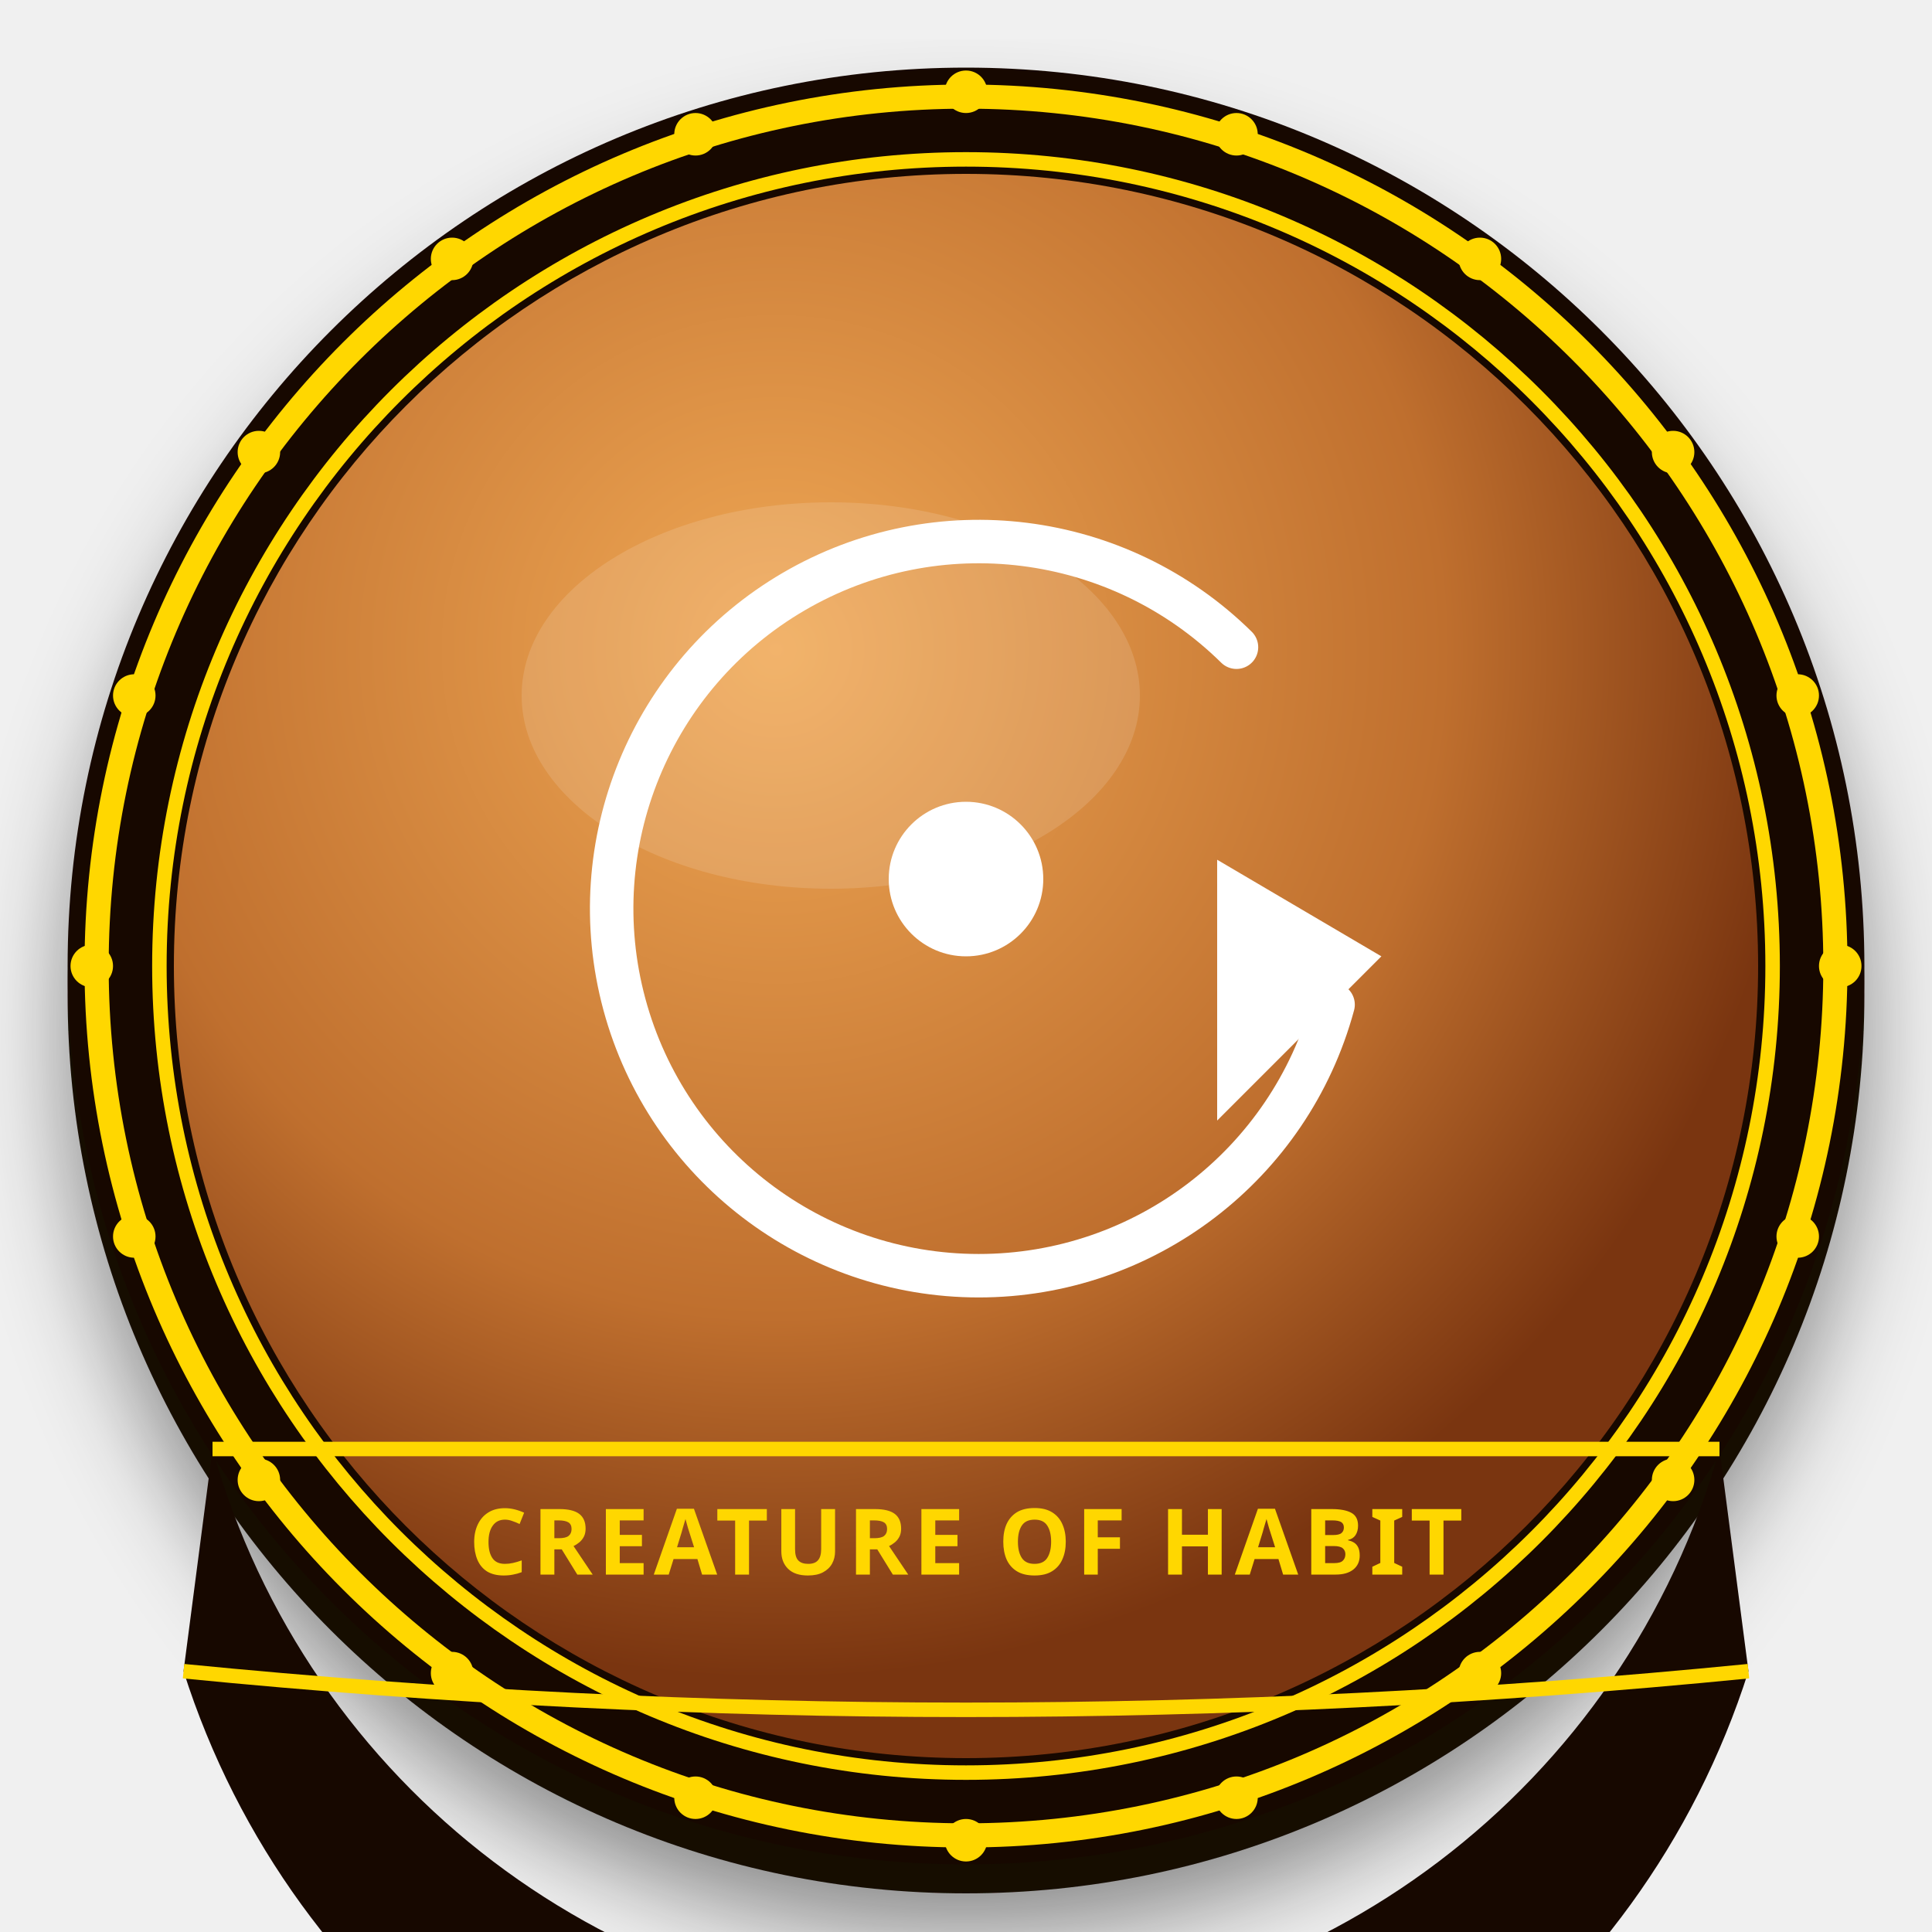
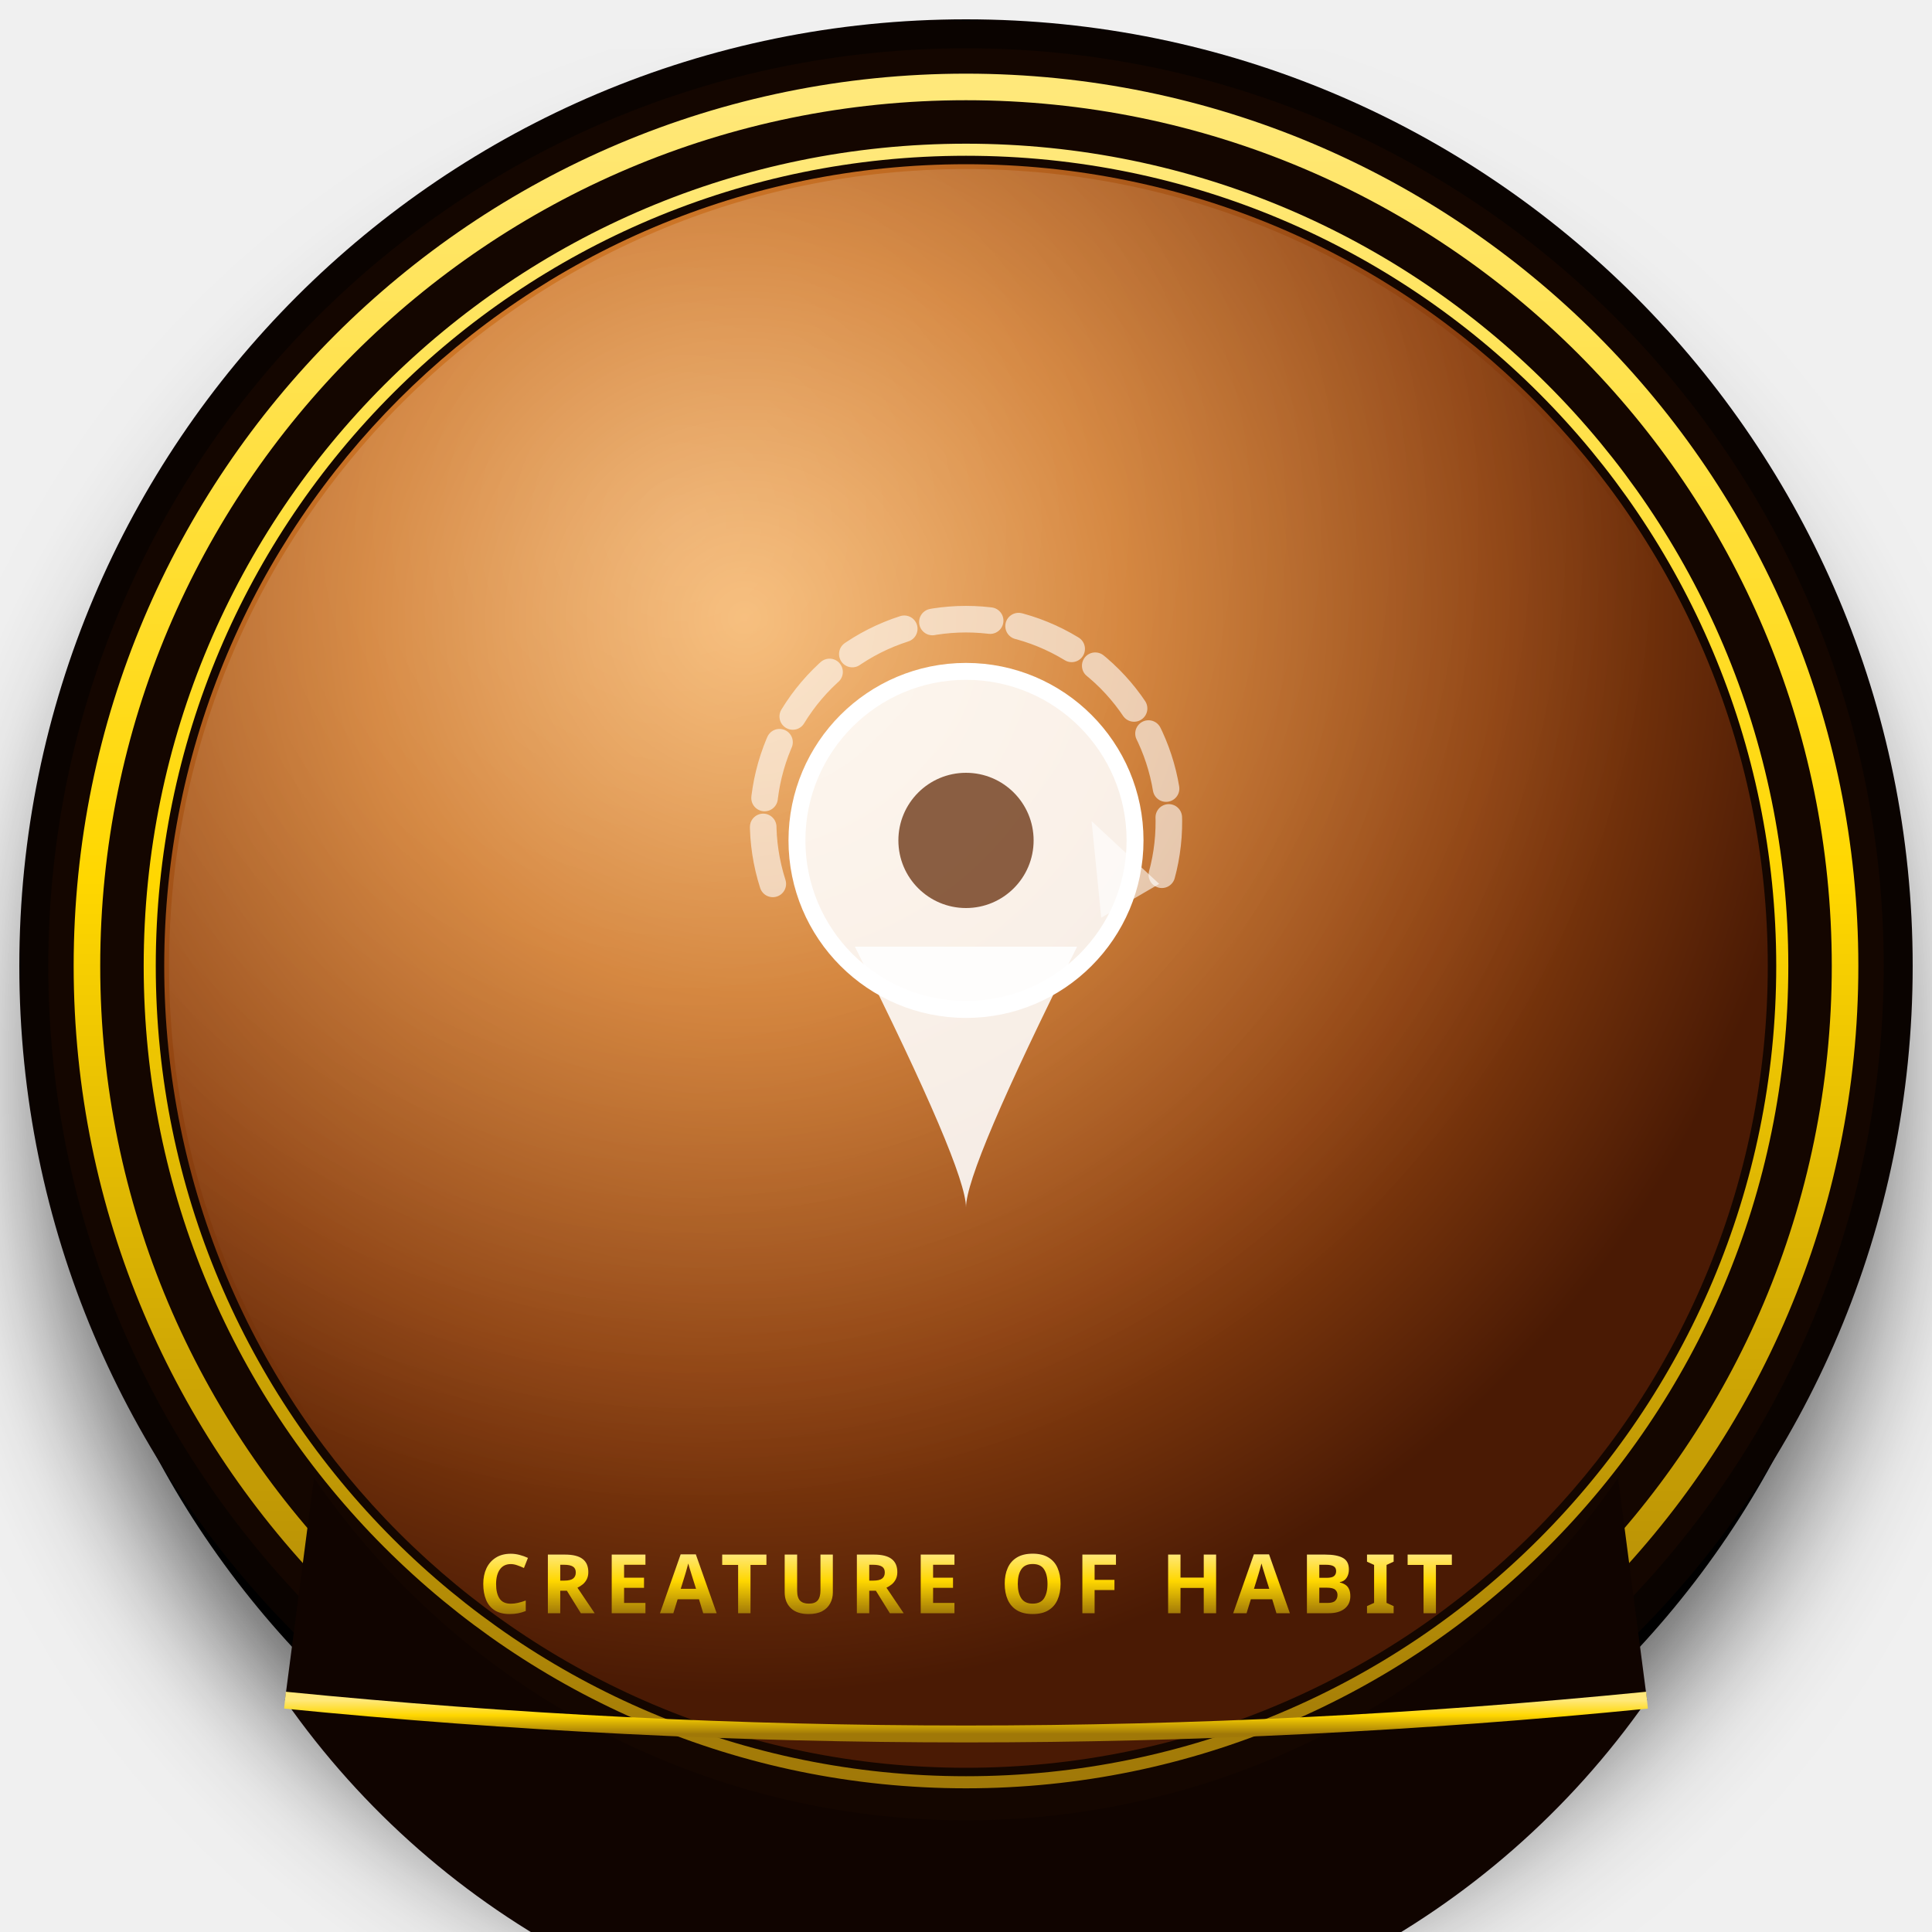
- <svg xmlns="http://www.w3.org/2000/svg" width="200" height="200" viewBox="0 0 200 200">
+ <svg xmlns="http://www.w3.org/2000/svg" width="400" height="400" viewBox="0 0 400 400">
  <defs>
-     <radialGradient id="bg" cx="38%" cy="30%" r="65%">
-       <stop offset="0%" stop-color="#F0A855" />
-       <stop offset="65%" stop-color="#BF6F2E" />
-       <stop offset="100%" stop-color="#7A3510" />
+     <radialGradient id="bgG_creature_of_habit" cx="36%" cy="28%" r="68%">
+       <stop offset="0%" stop-color="#F5B060" />
+       <stop offset="35%" stop-color="#D07828" />
+       <stop offset="70%" stop-color="#8F4210" />
+       <stop offset="100%" stop-color="#4A1A04" />
    </radialGradient>
-     <filter id="sh">
-       <feDropShadow dx="0" dy="4" stdDeviation="5" flood-color="#00000070" />
+     <radialGradient id="sheenG_creature_of_habit" cx="32%" cy="22%" r="62%">
+       <stop offset="0%" stop-color="rgba(255,255,255,0.22)" />
+       <stop offset="100%" stop-color="rgba(255,255,255,0)" />
+     </radialGradient>
+     <linearGradient id="goldG_creature_of_habit" x1="0%" y1="0%" x2="0%" y2="100%">
+       <stop offset="0%" stop-color="#FFE87A" />
+       <stop offset="45%" stop-color="#FFD700" />
+       <stop offset="100%" stop-color="#A07808" />
+     </linearGradient>
+     <filter id="shF_creature_of_habit" x="-25%" y="-25%" width="150%" height="150%">
+       <feDropShadow dx="0" dy="10" stdDeviation="14" flood-color="#000000" flood-opacity="0.7" />
    </filter>
-     <clipPath id="cc">
-       <circle cx="100" cy="100" r="82" />
+     <filter id="innerGlow_creature_of_habit">
+       <feGaussianBlur in="SourceGraphic" stdDeviation="3" result="blur" />
+       <feComposite in="SourceGraphic" in2="blur" operator="over" />
+     </filter>
+     <clipPath id="ccG_creature_of_habit">
+       <circle cx="200" cy="200" r="165" />
    </clipPath>
  </defs>
-   <circle cx="100" cy="103" r="93" fill="#170800" filter="url(#sh)" />
-   <circle cx="100" cy="100" r="93" fill="#170800" />
-   <circle cx="100" cy="100" r="90" fill="none" stroke="#FFD700" stroke-width="2.5" />
-   <circle cx="100.0" cy="9.5" r="2.2" fill="#FFD700" />
-   <circle cx="128.0" cy="13.9" r="2.2" fill="#FFD700" />
-   <circle cx="153.2" cy="26.8" r="2.2" fill="#FFD700" />
-   <circle cx="173.2" cy="46.8" r="2.2" fill="#FFD700" />
-   <circle cx="186.1" cy="72.0" r="2.2" fill="#FFD700" />
-   <circle cx="190.5" cy="100.0" r="2.2" fill="#FFD700" />
-   <circle cx="186.1" cy="128.0" r="2.2" fill="#FFD700" />
-   <circle cx="173.2" cy="153.2" r="2.2" fill="#FFD700" />
-   <circle cx="153.2" cy="173.2" r="2.2" fill="#FFD700" />
-   <circle cx="128.0" cy="186.1" r="2.2" fill="#FFD700" />
-   <circle cx="100.0" cy="190.5" r="2.2" fill="#FFD700" />
-   <circle cx="72.0" cy="186.1" r="2.2" fill="#FFD700" />
-   <circle cx="46.8" cy="173.2" r="2.2" fill="#FFD700" />
-   <circle cx="26.8" cy="153.2" r="2.2" fill="#FFD700" />
-   <circle cx="13.9" cy="128.0" r="2.2" fill="#FFD700" />
-   <circle cx="9.5" cy="100.0" r="2.2" fill="#FFD700" />
-   <circle cx="13.9" cy="72.0" r="2.2" fill="#FFD700" />
-   <circle cx="26.8" cy="46.8" r="2.2" fill="#FFD700" />
-   <circle cx="46.8" cy="26.8" r="2.2" fill="#FFD700" />
-   <circle cx="72.0" cy="13.9" r="2.2" fill="#FFD700" />
-   <circle cx="100" cy="100" r="83.5" fill="none" stroke="#FFD700" stroke-width="1.5" />
-   <circle cx="100" cy="100" r="82" fill="url(#bg)" />
-   <ellipse cx="86" cy="72" rx="32" ry="20" fill="rgba(255,255,255,0.13)" clip-path="url(#cc)" />
+   <circle cx="200" cy="212" r="190" fill="#050200" filter="url(#shF_creature_of_habit)" />
+   <circle cx="200" cy="200" r="196" fill="#0A0300" />
+   <circle cx="200" cy="200" r="190" fill="#140600" />
+   <circle cx="200" cy="200" r="182" fill="none" stroke="url(#goldG_creature_of_habit)" stroke-width="5.5" />
+   <circle cx="200.0" cy="20.0" r="4.5" fill="url(#goldGcreature_of_habit)" />
+   <circle cx="246.6" cy="26.1" r="4.5" fill="url(#goldGcreature_of_habit)" />
+   <circle cx="290.0" cy="44.1" r="4.5" fill="url(#goldGcreature_of_habit)" />
+   <circle cx="327.3" cy="72.7" r="4.5" fill="url(#goldGcreature_of_habit)" />
+   <circle cx="355.9" cy="110.0" r="4.5" fill="url(#goldGcreature_of_habit)" />
+   <circle cx="373.9" cy="153.4" r="4.5" fill="url(#goldGcreature_of_habit)" />
+   <circle cx="380.0" cy="200.0" r="4.5" fill="url(#goldGcreature_of_habit)" />
+   <circle cx="373.9" cy="246.6" r="4.5" fill="url(#goldGcreature_of_habit)" />
+   <circle cx="355.9" cy="290.0" r="4.5" fill="url(#goldGcreature_of_habit)" />
+   <circle cx="327.3" cy="327.3" r="4.5" fill="url(#goldGcreature_of_habit)" />
+   <circle cx="290.0" cy="355.9" r="4.5" fill="url(#goldGcreature_of_habit)" />
+   <circle cx="246.6" cy="373.9" r="4.5" fill="url(#goldGcreature_of_habit)" />
+   <circle cx="200.0" cy="380.0" r="4.5" fill="url(#goldGcreature_of_habit)" />
+   <circle cx="153.4" cy="373.9" r="4.5" fill="url(#goldGcreature_of_habit)" />
+   <circle cx="110.0" cy="355.9" r="4.5" fill="url(#goldGcreature_of_habit)" />
+   <circle cx="72.7" cy="327.3" r="4.5" fill="url(#goldGcreature_of_habit)" />
+   <circle cx="44.1" cy="290.0" r="4.5" fill="url(#goldGcreature_of_habit)" />
+   <circle cx="26.1" cy="246.6" r="4.5" fill="url(#goldGcreature_of_habit)" />
+   <circle cx="20.0" cy="200.0" r="4.5" fill="url(#goldGcreature_of_habit)" />
+   <circle cx="26.1" cy="153.4" r="4.5" fill="url(#goldGcreature_of_habit)" />
+   <circle cx="44.1" cy="110.0" r="4.5" fill="url(#goldGcreature_of_habit)" />
+   <circle cx="72.7" cy="72.7" r="4.5" fill="url(#goldGcreature_of_habit)" />
+   <circle cx="110.0" cy="44.1" r="4.5" fill="url(#goldGcreature_of_habit)" />
+   <circle cx="153.4" cy="26.1" r="4.5" fill="url(#goldGcreature_of_habit)" />
+   <circle cx="200" cy="200" r="169" fill="none" stroke="url(#goldG_creature_of_habit)" stroke-width="2.5" />
+   <circle cx="200" cy="200" r="166" fill="url(#bgG_creature_of_habit)" />
+   <circle cx="200" cy="200" r="166" fill="url(#sheenG_creature_of_habit)" clip-path="url(#ccG_creature_of_habit)" />
  <g stroke-linecap="round" stroke-linejoin="round">
-     <path d="M 128 67 A 38 38 0 1 0 138 104" fill="none" stroke="white" stroke-width="4.5" />
-     <polygon points="126,89 143,99 126,116" fill="white" />
-     <circle cx="100" cy="91" r="8" fill="white" />
+     <path d="M 160 183 A 42 42 0 1 1 240 183" fill="none" stroke="rgba(255,255,255,0.6)" stroke-width="5.5" stroke-dasharray="12,6" />
+     <polygon points="240,183 226,170 228,190" fill="rgba(255,255,255,0.6)" />
+     <circle cx="200" cy="174" r="35" fill="rgba(255,255,255,0.88)" stroke="white" stroke-width="3.5" />
+     <circle cx="200" cy="174" r="14" fill="rgba(100,45,10,0.75)" />
+     <path d="M 177 196 Q 200 242 200 250 Q 200 242 223 196" fill="rgba(255,255,255,0.88)" />
  </g>
-   <path d="M 22 150 A 81 81 0 0 0 178 150 L 181 173 A 85 85 0 0 1 19 173 Z" fill="#170800" />
-   <line x1="22" y1="150" x2="178" y2="150" stroke="#FFD700" stroke-width="1.5" />
-   <path d="M 19 173 Q 100 181 181 173" fill="none" stroke="#FFD700" stroke-width="1.5" />
-   <text x="100" y="163" text-anchor="middle" fill="#FFD700" font-family="Arial Black,Impact,sans-serif" font-size="9.5" font-weight="900" letter-spacing="0.5">CREATURE OF HABIT</text>
+   <path d="M 65 306 A 164 164 0 0 0 335 306 L 341 352 A 172 172 0 0 1 59 352 Z" fill="#100400" />
+   <line x1="65" y1="306" x2="335" y2="306" stroke="url(#goldG_creature_of_habit)" stroke-width="3.5" />
+   <path d="M 59 352 Q 200 366 341 352" fill="none" stroke="url(#goldG_creature_of_habit)" stroke-width="3.5" />
+   <text x="200" y="334" text-anchor="middle" fill="url(#goldG_creature_of_habit)" font-family="Arial Black,Impact,sans-serif" font-size="17" font-weight="900" letter-spacing="2">CREATURE OF HABIT</text>
</svg>
